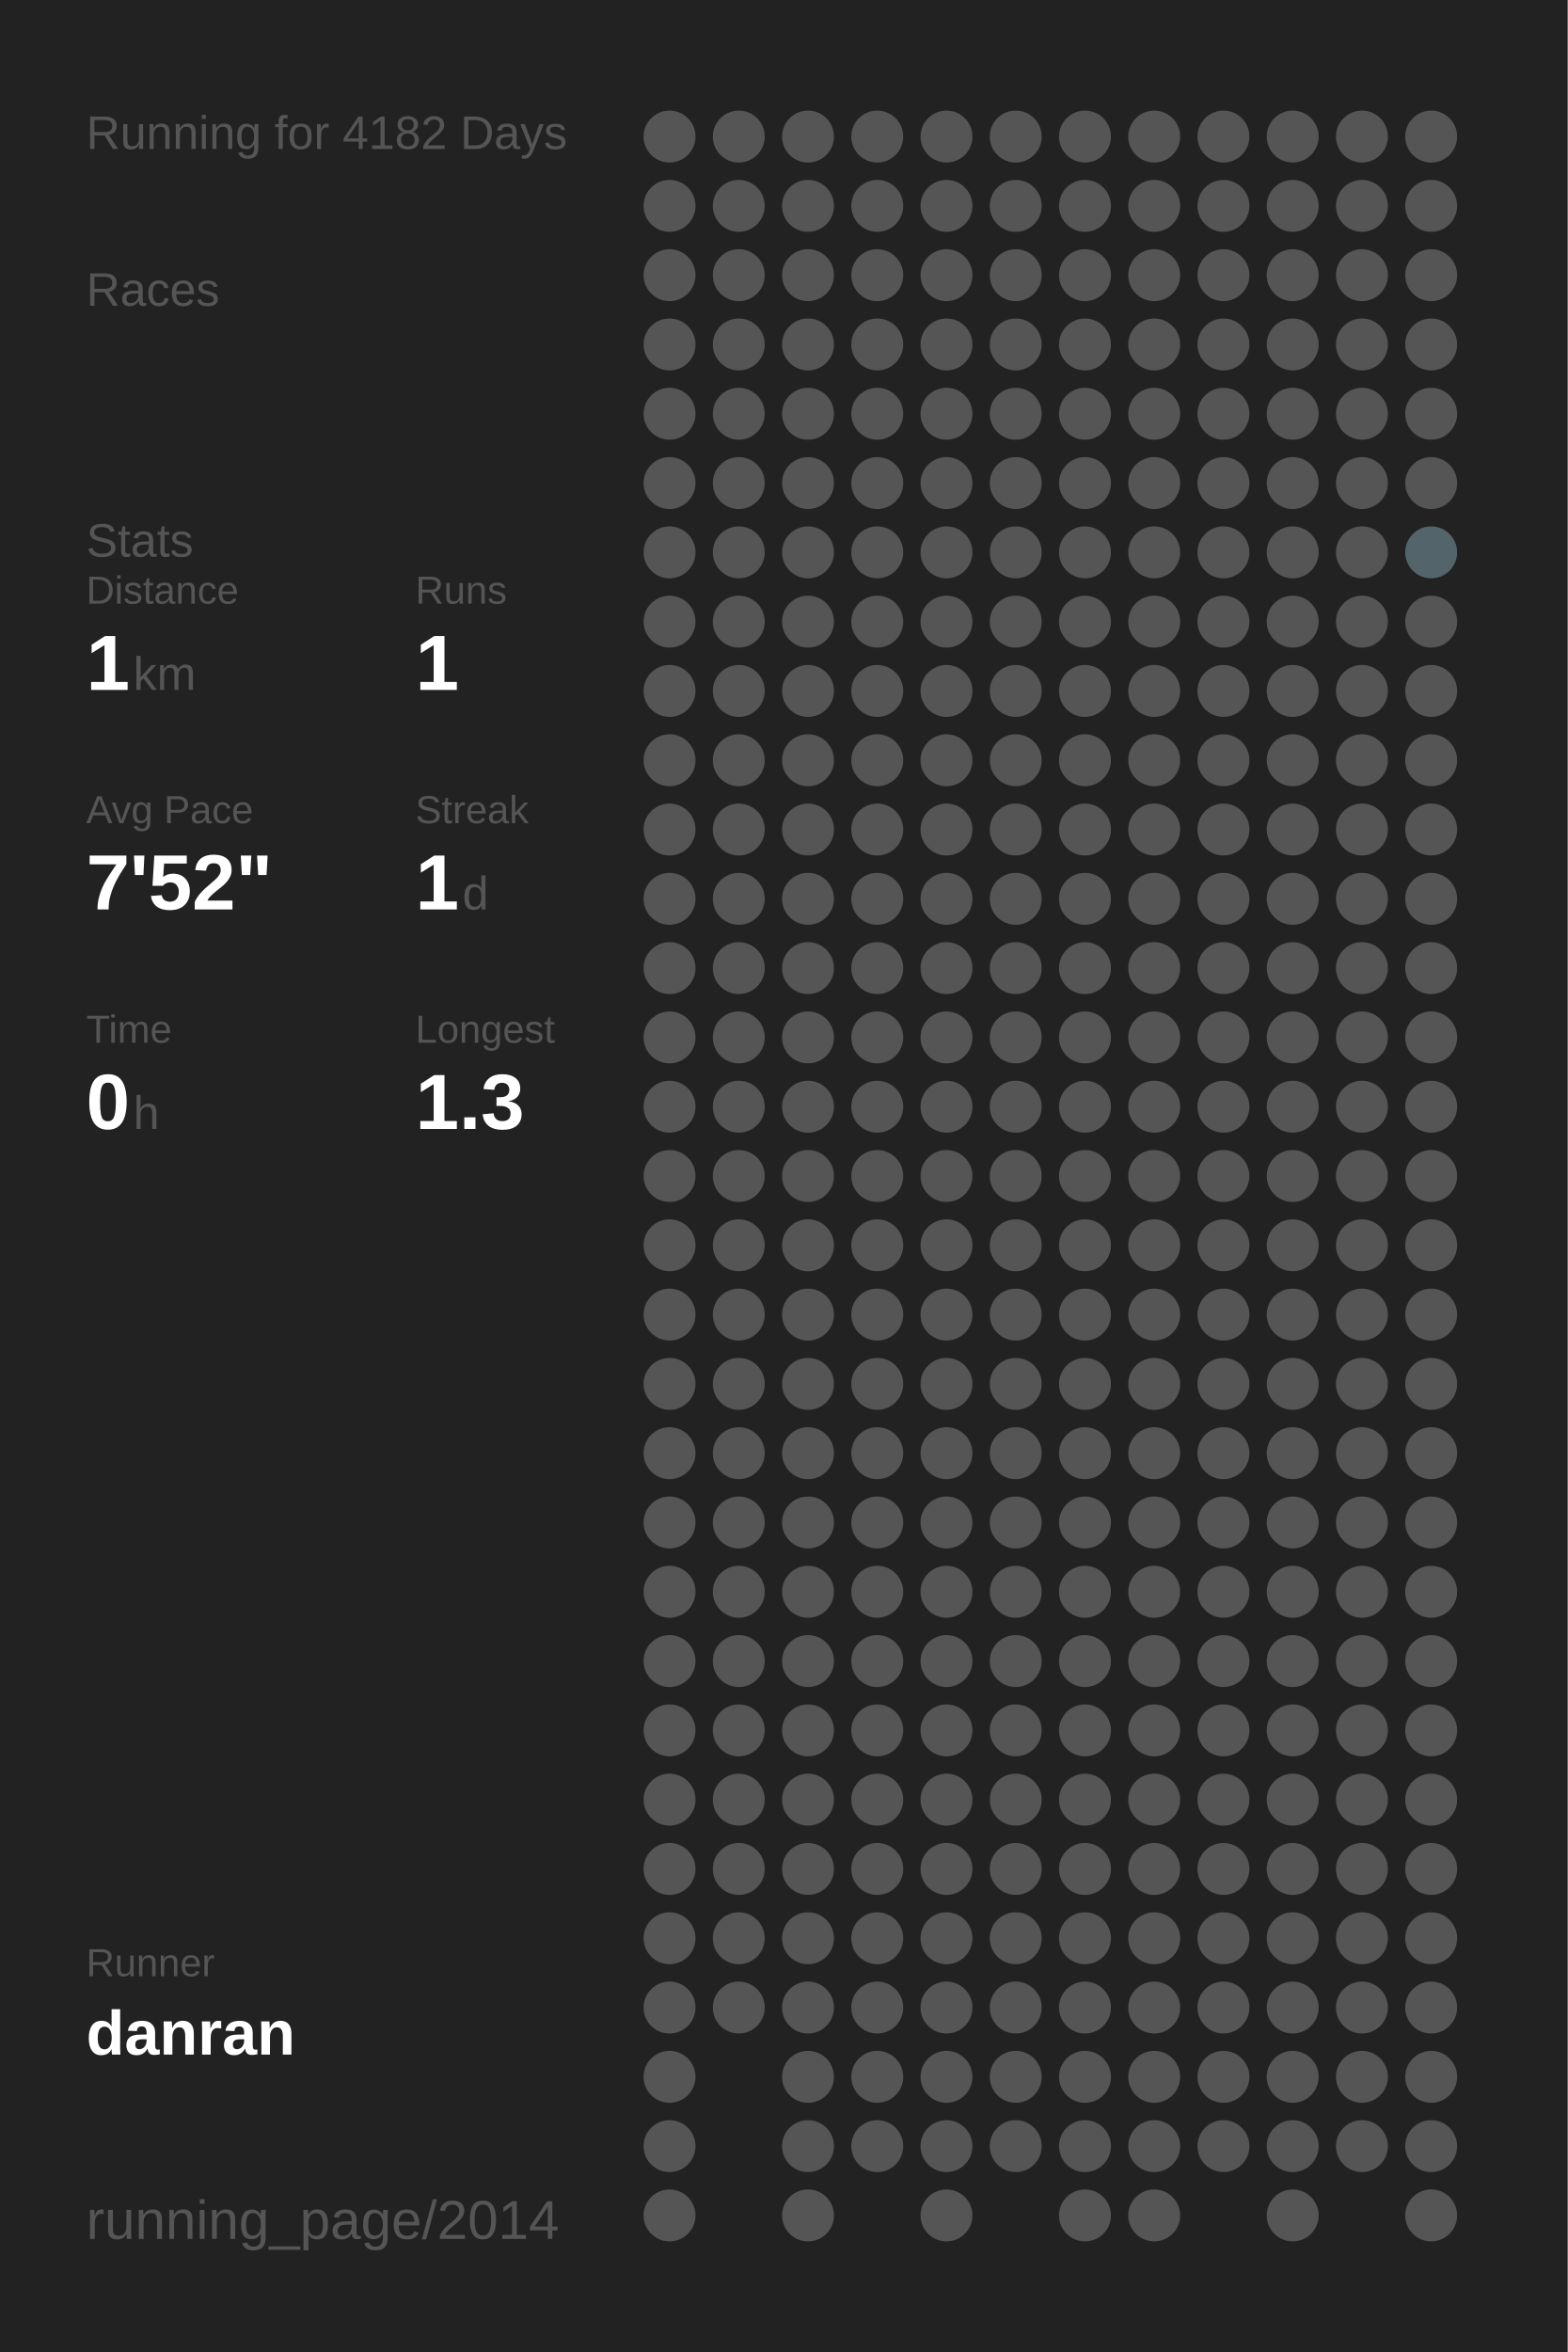
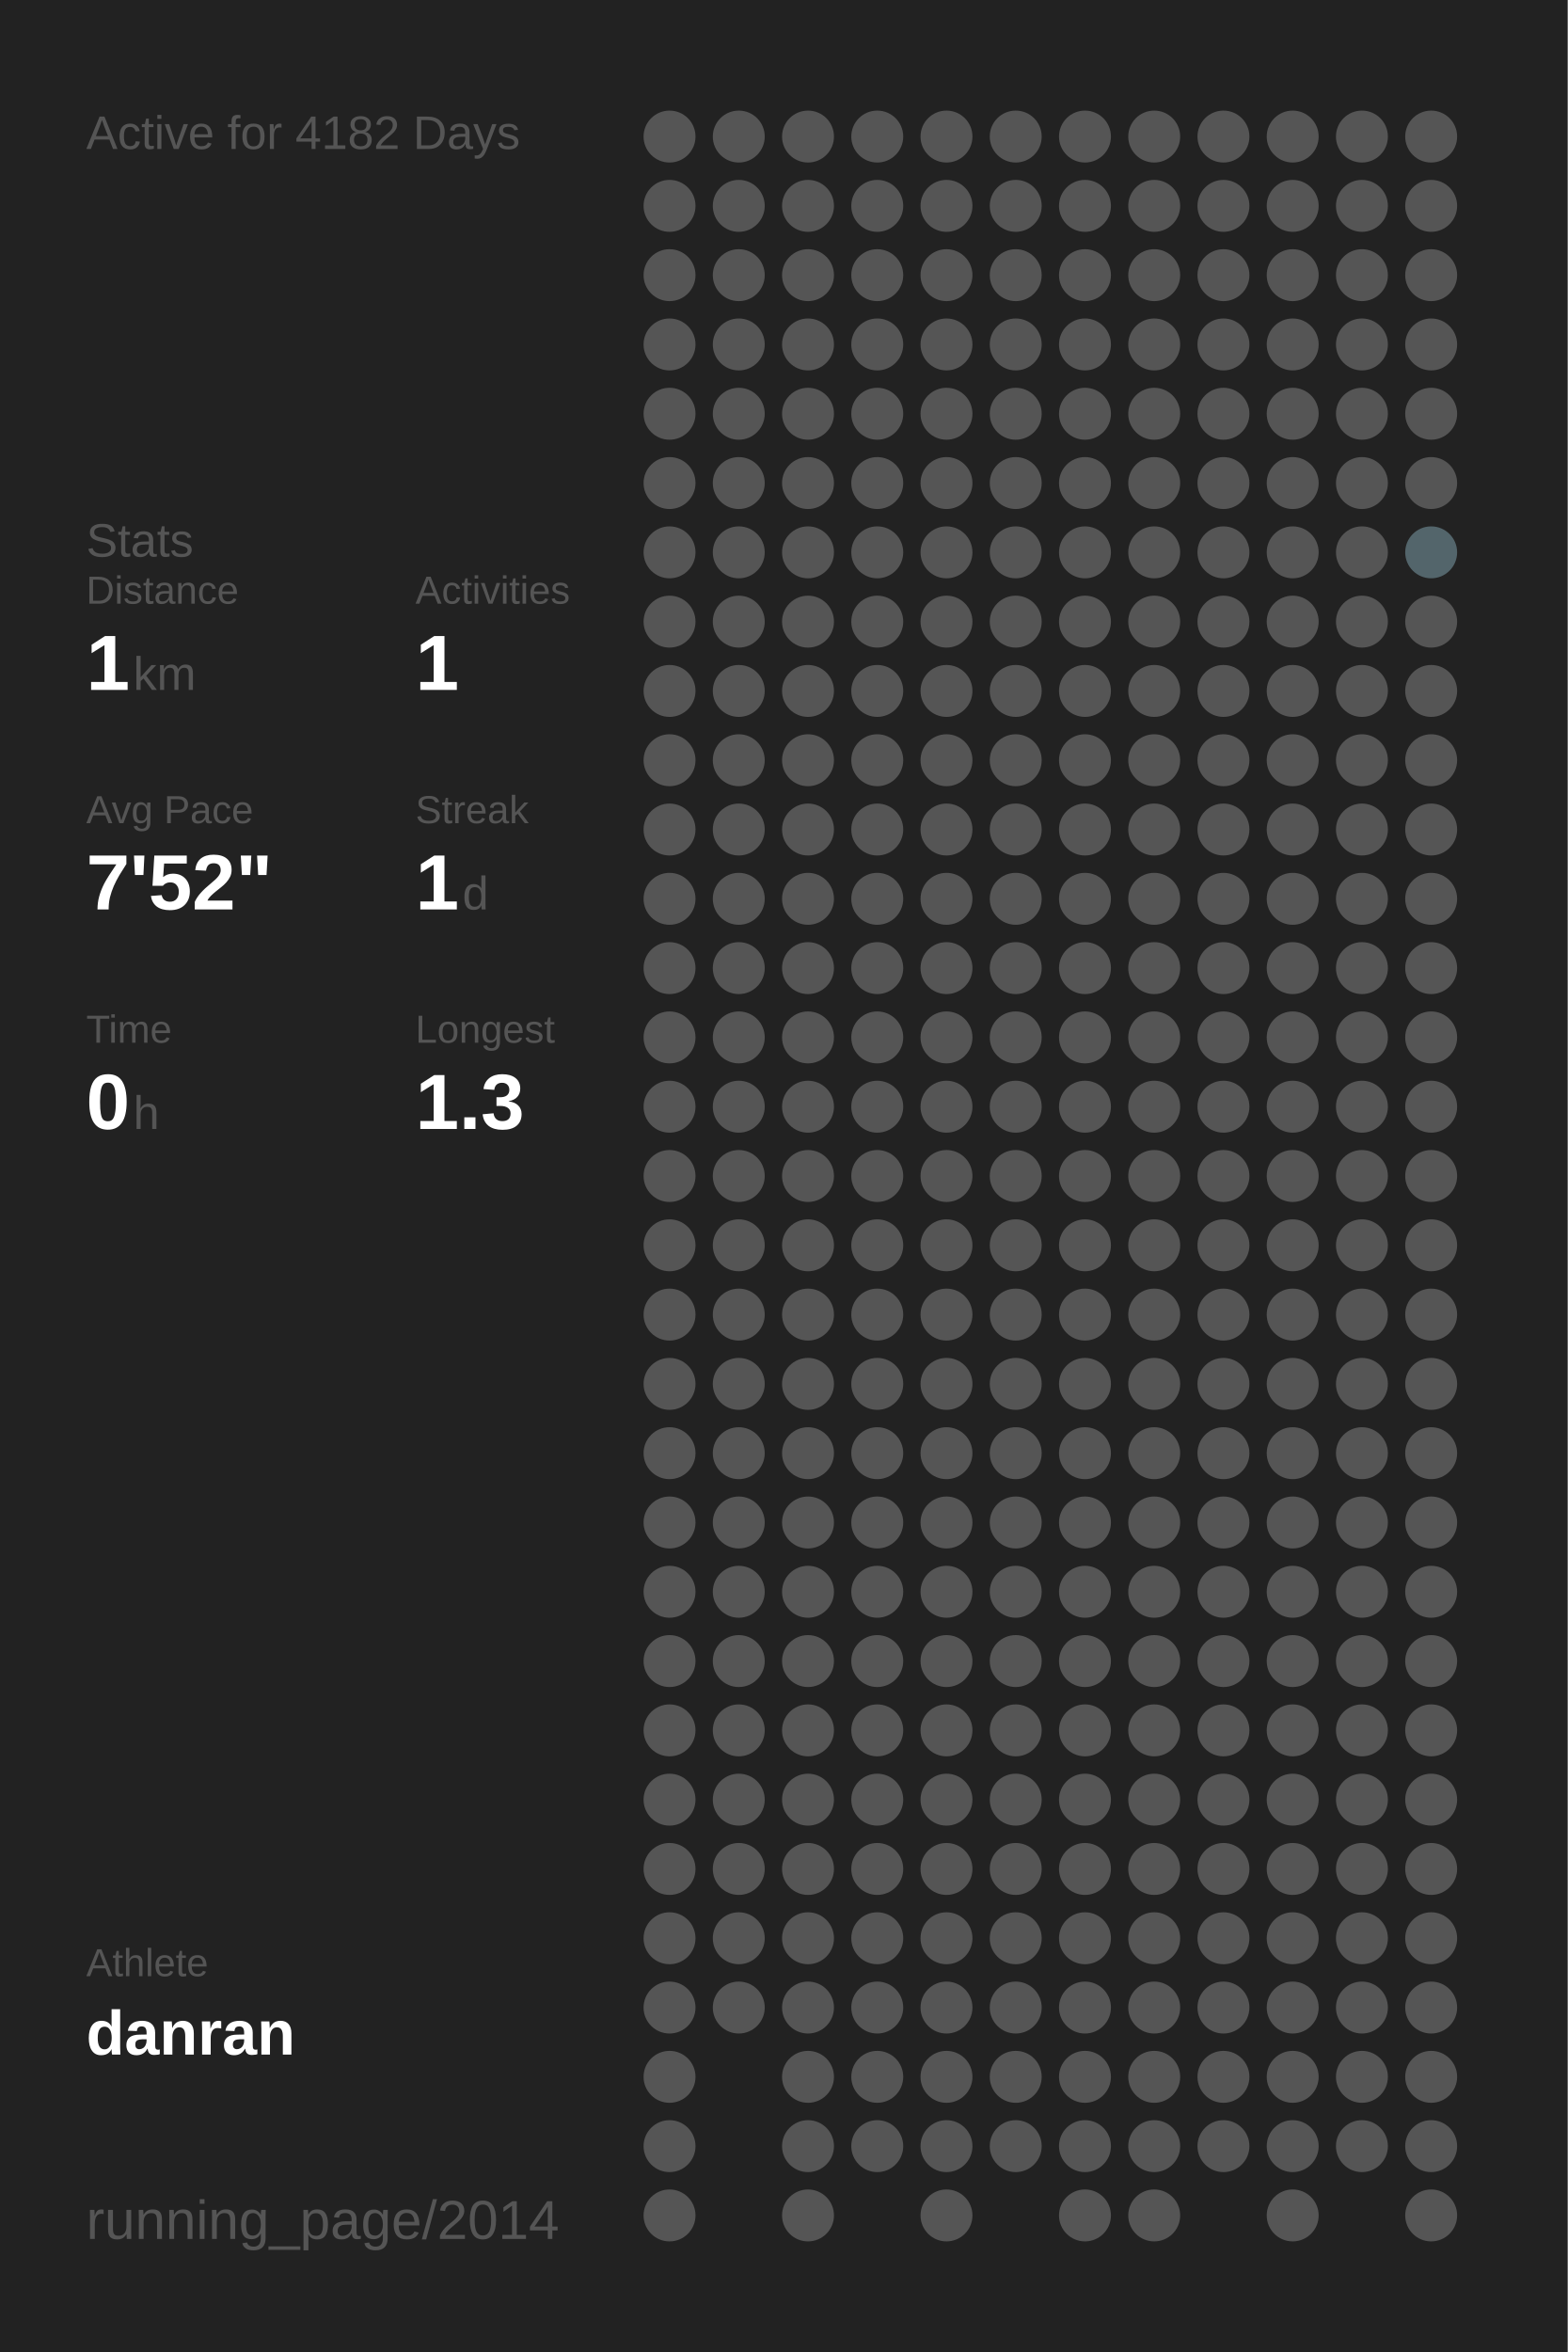
<svg xmlns="http://www.w3.org/2000/svg" baseProfile="full" height="300mm" version="1.1" viewBox="0,0,200,300" width="200mm">
  <defs />
  <rect fill="#222222" height="300" width="200" x="0" y="0" />
-   <text fill="#555555" style="font-size:6px; font-family:Arial;" x="11" y="19">Running for 4182 Days</text>
-   <text fill="#555555" style="font-size:6px; font-family:Arial;" x="11" y="39">Races</text>
+   <text fill="#555555" style="font-size:6px; font-family:Arial;" x="11" y="19">Active for 4182 Days</text>
  <text fill="#555555" style="font-size:6px; font-family:Arial;" x="11" y="71">Stats</text>
  <text fill="#555555" style="font-size:5px; font-family:Arial;" x="11" y="77">Distance</text>
  <text fill="#FFFFFF" style="font-size:10px; font-family:Arial; font-weight:bold;" x="11" y="88">1</text>
  <text fill="#555555" style="font-size:6px; font-family:Arial;" x="17" y="88">km</text>
-   <text fill="#555555" style="font-size:5px; font-family:Arial;" x="53" y="77">Runs</text>
+   <text fill="#555555" style="font-size:5px; font-family:Arial;" x="53" y="77">Activities</text>
  <text fill="#FFFFFF" style="font-size:10px; font-family:Arial; font-weight:bold;" x="53" y="88">1</text>
  <text fill="#555555" style="font-size:5px; font-family:Arial;" x="11" y="105">Avg Pace</text>
  <text fill="#FFFFFF" style="font-size:10px; font-family:Arial; font-weight:bold;" x="11" y="116">7'52"</text>
  <text fill="#555555" style="font-size:5px; font-family:Arial;" x="53" y="105">Streak</text>
  <text fill="#FFFFFF" style="font-size:10px; font-family:Arial; font-weight:bold;" x="53" y="116">1</text>
  <text fill="#555555" style="font-size:6px; font-family:Arial;" x="59" y="116">d</text>
  <text fill="#555555" style="font-size:5px; font-family:Arial;" x="11" y="133">Time</text>
  <text fill="#FFFFFF" style="font-size:10px; font-family:Arial; font-weight:bold;" x="11" y="144">0</text>
  <text fill="#555555" style="font-size:6px; font-family:Arial;" x="17" y="144">h</text>
  <text fill="#555555" style="font-size:5px; font-family:Arial;" x="53" y="133">Longest</text>
  <text fill="#FFFFFF" style="font-size:10px; font-family:Arial; font-weight:bold;" x="53" y="144">1.3</text>
-   <text fill="#555555" style="font-size:5px; font-family:Arial;" x="11" y="252.065">Runner</text>
+   <text fill="#555555" style="font-size:5px; font-family:Arial;" x="11" y="252.065">Athlete</text>
  <text fill="#FFFFFF" style="font-size:8px; font-family:Arial; font-weight:bold;" x="11" y="262.065">danran</text>
  <text fill="#555555" style="font-size:7px; font-family:Arial;" x="11" y="285.581">running_page/2014</text>
  <circle cx="85.417" cy="17.419" fill="#555555" r="3.312" />
  <circle cx="85.417" cy="26.258" fill="#555555" r="3.312" />
  <circle cx="85.417" cy="35.097" fill="#555555" r="3.312" />
  <circle cx="85.417" cy="43.935" fill="#555555" r="3.312" />
  <circle cx="85.417" cy="52.774" fill="#555555" r="3.312" />
  <circle cx="85.417" cy="61.613" fill="#555555" r="3.312" />
  <circle cx="85.417" cy="70.452" fill="#555555" r="3.312" />
  <circle cx="85.417" cy="79.29" fill="#555555" r="3.312" />
  <circle cx="85.417" cy="88.129" fill="#555555" r="3.312" />
  <circle cx="85.417" cy="96.968" fill="#555555" r="3.312" />
  <circle cx="85.417" cy="105.806" fill="#555555" r="3.312" />
  <circle cx="85.417" cy="114.645" fill="#555555" r="3.312" />
  <circle cx="85.417" cy="123.484" fill="#555555" r="3.312" />
  <circle cx="85.417" cy="132.323" fill="#555555" r="3.312" />
  <circle cx="85.417" cy="141.161" fill="#555555" r="3.312" />
  <circle cx="85.417" cy="150" fill="#555555" r="3.312" />
  <circle cx="85.417" cy="158.839" fill="#555555" r="3.312" />
  <circle cx="85.417" cy="167.677" fill="#555555" r="3.312" />
  <circle cx="85.417" cy="176.516" fill="#555555" r="3.312" />
  <circle cx="85.417" cy="185.355" fill="#555555" r="3.312" />
  <circle cx="85.417" cy="194.194" fill="#555555" r="3.312" />
  <circle cx="85.417" cy="203.032" fill="#555555" r="3.312" />
  <circle cx="85.417" cy="211.871" fill="#555555" r="3.312" />
  <circle cx="85.417" cy="220.71" fill="#555555" r="3.312" />
  <circle cx="85.417" cy="229.548" fill="#555555" r="3.312" />
  <circle cx="85.417" cy="238.387" fill="#555555" r="3.312" />
  <circle cx="85.417" cy="247.226" fill="#555555" r="3.312" />
  <circle cx="85.417" cy="256.065" fill="#555555" r="3.312" />
  <circle cx="85.417" cy="264.903" fill="#555555" r="3.312" />
  <circle cx="85.417" cy="273.742" fill="#555555" r="3.312" />
  <circle cx="85.417" cy="282.581" fill="#555555" r="3.312" />
  <circle cx="94.25" cy="17.419" fill="#555555" r="3.312" />
  <circle cx="94.25" cy="26.258" fill="#555555" r="3.312" />
  <circle cx="94.25" cy="35.097" fill="#555555" r="3.312" />
  <circle cx="94.25" cy="43.935" fill="#555555" r="3.312" />
  <circle cx="94.25" cy="52.774" fill="#555555" r="3.312" />
  <circle cx="94.25" cy="61.613" fill="#555555" r="3.312" />
  <circle cx="94.25" cy="70.452" fill="#555555" r="3.312" />
  <circle cx="94.25" cy="79.29" fill="#555555" r="3.312" />
  <circle cx="94.25" cy="88.129" fill="#555555" r="3.312" />
  <circle cx="94.25" cy="96.968" fill="#555555" r="3.312" />
  <circle cx="94.25" cy="105.806" fill="#555555" r="3.312" />
  <circle cx="94.25" cy="114.645" fill="#555555" r="3.312" />
  <circle cx="94.25" cy="123.484" fill="#555555" r="3.312" />
  <circle cx="94.25" cy="132.323" fill="#555555" r="3.312" />
  <circle cx="94.25" cy="141.161" fill="#555555" r="3.312" />
  <circle cx="94.25" cy="150" fill="#555555" r="3.312" />
  <circle cx="94.25" cy="158.839" fill="#555555" r="3.312" />
  <circle cx="94.25" cy="167.677" fill="#555555" r="3.312" />
  <circle cx="94.25" cy="176.516" fill="#555555" r="3.312" />
  <circle cx="94.25" cy="185.355" fill="#555555" r="3.312" />
  <circle cx="94.25" cy="194.194" fill="#555555" r="3.312" />
  <circle cx="94.25" cy="203.032" fill="#555555" r="3.312" />
  <circle cx="94.25" cy="211.871" fill="#555555" r="3.312" />
  <circle cx="94.25" cy="220.71" fill="#555555" r="3.312" />
  <circle cx="94.25" cy="229.548" fill="#555555" r="3.312" />
  <circle cx="94.25" cy="238.387" fill="#555555" r="3.312" />
  <circle cx="94.25" cy="247.226" fill="#555555" r="3.312" />
  <circle cx="94.25" cy="256.065" fill="#555555" r="3.312" />
  <circle cx="103.083" cy="17.419" fill="#555555" r="3.312" />
  <circle cx="103.083" cy="26.258" fill="#555555" r="3.312" />
  <circle cx="103.083" cy="35.097" fill="#555555" r="3.312" />
  <circle cx="103.083" cy="43.935" fill="#555555" r="3.312" />
  <circle cx="103.083" cy="52.774" fill="#555555" r="3.312" />
  <circle cx="103.083" cy="61.613" fill="#555555" r="3.312" />
  <circle cx="103.083" cy="70.452" fill="#555555" r="3.312" />
  <circle cx="103.083" cy="79.29" fill="#555555" r="3.312" />
  <circle cx="103.083" cy="88.129" fill="#555555" r="3.312" />
  <circle cx="103.083" cy="96.968" fill="#555555" r="3.312" />
  <circle cx="103.083" cy="105.806" fill="#555555" r="3.312" />
  <circle cx="103.083" cy="114.645" fill="#555555" r="3.312" />
  <circle cx="103.083" cy="123.484" fill="#555555" r="3.312" />
  <circle cx="103.083" cy="132.323" fill="#555555" r="3.312" />
  <circle cx="103.083" cy="141.161" fill="#555555" r="3.312" />
  <circle cx="103.083" cy="150" fill="#555555" r="3.312" />
  <circle cx="103.083" cy="158.839" fill="#555555" r="3.312" />
  <circle cx="103.083" cy="167.677" fill="#555555" r="3.312" />
  <circle cx="103.083" cy="176.516" fill="#555555" r="3.312" />
  <circle cx="103.083" cy="185.355" fill="#555555" r="3.312" />
  <circle cx="103.083" cy="194.194" fill="#555555" r="3.312" />
  <circle cx="103.083" cy="203.032" fill="#555555" r="3.312" />
  <circle cx="103.083" cy="211.871" fill="#555555" r="3.312" />
  <circle cx="103.083" cy="220.71" fill="#555555" r="3.312" />
  <circle cx="103.083" cy="229.548" fill="#555555" r="3.312" />
  <circle cx="103.083" cy="238.387" fill="#555555" r="3.312" />
  <circle cx="103.083" cy="247.226" fill="#555555" r="3.312" />
  <circle cx="103.083" cy="256.065" fill="#555555" r="3.312" />
  <circle cx="103.083" cy="264.903" fill="#555555" r="3.312" />
  <circle cx="103.083" cy="273.742" fill="#555555" r="3.312" />
  <circle cx="103.083" cy="282.581" fill="#555555" r="3.312" />
  <circle cx="111.917" cy="17.419" fill="#555555" r="3.312" />
  <circle cx="111.917" cy="26.258" fill="#555555" r="3.312" />
  <circle cx="111.917" cy="35.097" fill="#555555" r="3.312" />
  <circle cx="111.917" cy="43.935" fill="#555555" r="3.312" />
  <circle cx="111.917" cy="52.774" fill="#555555" r="3.312" />
  <circle cx="111.917" cy="61.613" fill="#555555" r="3.312" />
  <circle cx="111.917" cy="70.452" fill="#555555" r="3.312" />
  <circle cx="111.917" cy="79.29" fill="#555555" r="3.312" />
  <circle cx="111.917" cy="88.129" fill="#555555" r="3.312" />
  <circle cx="111.917" cy="96.968" fill="#555555" r="3.312" />
  <circle cx="111.917" cy="105.806" fill="#555555" r="3.312" />
  <circle cx="111.917" cy="114.645" fill="#555555" r="3.312" />
  <circle cx="111.917" cy="123.484" fill="#555555" r="3.312" />
  <circle cx="111.917" cy="132.323" fill="#555555" r="3.312" />
  <circle cx="111.917" cy="141.161" fill="#555555" r="3.312" />
  <circle cx="111.917" cy="150" fill="#555555" r="3.312" />
  <circle cx="111.917" cy="158.839" fill="#555555" r="3.312" />
  <circle cx="111.917" cy="167.677" fill="#555555" r="3.312" />
  <circle cx="111.917" cy="176.516" fill="#555555" r="3.312" />
  <circle cx="111.917" cy="185.355" fill="#555555" r="3.312" />
  <circle cx="111.917" cy="194.194" fill="#555555" r="3.312" />
  <circle cx="111.917" cy="203.032" fill="#555555" r="3.312" />
  <circle cx="111.917" cy="211.871" fill="#555555" r="3.312" />
  <circle cx="111.917" cy="220.71" fill="#555555" r="3.312" />
  <circle cx="111.917" cy="229.548" fill="#555555" r="3.312" />
  <circle cx="111.917" cy="238.387" fill="#555555" r="3.312" />
  <circle cx="111.917" cy="247.226" fill="#555555" r="3.312" />
  <circle cx="111.917" cy="256.065" fill="#555555" r="3.312" />
  <circle cx="111.917" cy="264.903" fill="#555555" r="3.312" />
  <circle cx="111.917" cy="273.742" fill="#555555" r="3.312" />
  <circle cx="120.75" cy="17.419" fill="#555555" r="3.312" />
  <circle cx="120.75" cy="26.258" fill="#555555" r="3.312" />
  <circle cx="120.75" cy="35.097" fill="#555555" r="3.312" />
  <circle cx="120.75" cy="43.935" fill="#555555" r="3.312" />
  <circle cx="120.75" cy="52.774" fill="#555555" r="3.312" />
  <circle cx="120.75" cy="61.613" fill="#555555" r="3.312" />
  <circle cx="120.75" cy="70.452" fill="#555555" r="3.312" />
  <circle cx="120.75" cy="79.29" fill="#555555" r="3.312" />
  <circle cx="120.75" cy="88.129" fill="#555555" r="3.312" />
  <circle cx="120.75" cy="96.968" fill="#555555" r="3.312" />
  <circle cx="120.75" cy="105.806" fill="#555555" r="3.312" />
  <circle cx="120.75" cy="114.645" fill="#555555" r="3.312" />
  <circle cx="120.75" cy="123.484" fill="#555555" r="3.312" />
  <circle cx="120.75" cy="132.323" fill="#555555" r="3.312" />
  <circle cx="120.75" cy="141.161" fill="#555555" r="3.312" />
  <circle cx="120.75" cy="150" fill="#555555" r="3.312" />
  <circle cx="120.75" cy="158.839" fill="#555555" r="3.312" />
  <circle cx="120.75" cy="167.677" fill="#555555" r="3.312" />
  <circle cx="120.75" cy="176.516" fill="#555555" r="3.312" />
  <circle cx="120.75" cy="185.355" fill="#555555" r="3.312" />
  <circle cx="120.75" cy="194.194" fill="#555555" r="3.312" />
  <circle cx="120.75" cy="203.032" fill="#555555" r="3.312" />
  <circle cx="120.75" cy="211.871" fill="#555555" r="3.312" />
  <circle cx="120.75" cy="220.71" fill="#555555" r="3.312" />
  <circle cx="120.75" cy="229.548" fill="#555555" r="3.312" />
  <circle cx="120.75" cy="238.387" fill="#555555" r="3.312" />
  <circle cx="120.75" cy="247.226" fill="#555555" r="3.312" />
  <circle cx="120.75" cy="256.065" fill="#555555" r="3.312" />
  <circle cx="120.75" cy="264.903" fill="#555555" r="3.312" />
  <circle cx="120.75" cy="273.742" fill="#555555" r="3.312" />
  <circle cx="120.75" cy="282.581" fill="#555555" r="3.312" />
  <circle cx="129.583" cy="17.419" fill="#555555" r="3.312" />
  <circle cx="129.583" cy="26.258" fill="#555555" r="3.312" />
  <circle cx="129.583" cy="35.097" fill="#555555" r="3.312" />
  <circle cx="129.583" cy="43.935" fill="#555555" r="3.312" />
  <circle cx="129.583" cy="52.774" fill="#555555" r="3.312" />
  <circle cx="129.583" cy="61.613" fill="#555555" r="3.312" />
  <circle cx="129.583" cy="70.452" fill="#555555" r="3.312" />
  <circle cx="129.583" cy="79.29" fill="#555555" r="3.312" />
  <circle cx="129.583" cy="88.129" fill="#555555" r="3.312" />
  <circle cx="129.583" cy="96.968" fill="#555555" r="3.312" />
  <circle cx="129.583" cy="105.806" fill="#555555" r="3.312" />
  <circle cx="129.583" cy="114.645" fill="#555555" r="3.312" />
  <circle cx="129.583" cy="123.484" fill="#555555" r="3.312" />
  <circle cx="129.583" cy="132.323" fill="#555555" r="3.312" />
  <circle cx="129.583" cy="141.161" fill="#555555" r="3.312" />
  <circle cx="129.583" cy="150" fill="#555555" r="3.312" />
  <circle cx="129.583" cy="158.839" fill="#555555" r="3.312" />
  <circle cx="129.583" cy="167.677" fill="#555555" r="3.312" />
  <circle cx="129.583" cy="176.516" fill="#555555" r="3.312" />
  <circle cx="129.583" cy="185.355" fill="#555555" r="3.312" />
  <circle cx="129.583" cy="194.194" fill="#555555" r="3.312" />
  <circle cx="129.583" cy="203.032" fill="#555555" r="3.312" />
  <circle cx="129.583" cy="211.871" fill="#555555" r="3.312" />
  <circle cx="129.583" cy="220.71" fill="#555555" r="3.312" />
  <circle cx="129.583" cy="229.548" fill="#555555" r="3.312" />
  <circle cx="129.583" cy="238.387" fill="#555555" r="3.312" />
  <circle cx="129.583" cy="247.226" fill="#555555" r="3.312" />
  <circle cx="129.583" cy="256.065" fill="#555555" r="3.312" />
  <circle cx="129.583" cy="264.903" fill="#555555" r="3.312" />
  <circle cx="129.583" cy="273.742" fill="#555555" r="3.312" />
  <circle cx="138.417" cy="17.419" fill="#555555" r="3.312" />
  <circle cx="138.417" cy="26.258" fill="#555555" r="3.312" />
  <circle cx="138.417" cy="35.097" fill="#555555" r="3.312" />
  <circle cx="138.417" cy="43.935" fill="#555555" r="3.312" />
  <circle cx="138.417" cy="52.774" fill="#555555" r="3.312" />
  <circle cx="138.417" cy="61.613" fill="#555555" r="3.312" />
  <circle cx="138.417" cy="70.452" fill="#555555" r="3.312" />
  <circle cx="138.417" cy="79.29" fill="#555555" r="3.312" />
  <circle cx="138.417" cy="88.129" fill="#555555" r="3.312" />
  <circle cx="138.417" cy="96.968" fill="#555555" r="3.312" />
  <circle cx="138.417" cy="105.806" fill="#555555" r="3.312" />
  <circle cx="138.417" cy="114.645" fill="#555555" r="3.312" />
  <circle cx="138.417" cy="123.484" fill="#555555" r="3.312" />
  <circle cx="138.417" cy="132.323" fill="#555555" r="3.312" />
  <circle cx="138.417" cy="141.161" fill="#555555" r="3.312" />
  <circle cx="138.417" cy="150" fill="#555555" r="3.312" />
  <circle cx="138.417" cy="158.839" fill="#555555" r="3.312" />
  <circle cx="138.417" cy="167.677" fill="#555555" r="3.312" />
  <circle cx="138.417" cy="176.516" fill="#555555" r="3.312" />
  <circle cx="138.417" cy="185.355" fill="#555555" r="3.312" />
  <circle cx="138.417" cy="194.194" fill="#555555" r="3.312" />
  <circle cx="138.417" cy="203.032" fill="#555555" r="3.312" />
  <circle cx="138.417" cy="211.871" fill="#555555" r="3.312" />
  <circle cx="138.417" cy="220.71" fill="#555555" r="3.312" />
  <circle cx="138.417" cy="229.548" fill="#555555" r="3.312" />
  <circle cx="138.417" cy="238.387" fill="#555555" r="3.312" />
  <circle cx="138.417" cy="247.226" fill="#555555" r="3.312" />
  <circle cx="138.417" cy="256.065" fill="#555555" r="3.312" />
  <circle cx="138.417" cy="264.903" fill="#555555" r="3.312" />
  <circle cx="138.417" cy="273.742" fill="#555555" r="3.312" />
  <circle cx="138.417" cy="282.581" fill="#555555" r="3.312" />
  <circle cx="147.25" cy="17.419" fill="#555555" r="3.312" />
  <circle cx="147.25" cy="26.258" fill="#555555" r="3.312" />
  <circle cx="147.25" cy="35.097" fill="#555555" r="3.312" />
  <circle cx="147.25" cy="43.935" fill="#555555" r="3.312" />
  <circle cx="147.25" cy="52.774" fill="#555555" r="3.312" />
  <circle cx="147.25" cy="61.613" fill="#555555" r="3.312" />
  <circle cx="147.25" cy="70.452" fill="#555555" r="3.312" />
  <circle cx="147.25" cy="79.29" fill="#555555" r="3.312" />
  <circle cx="147.25" cy="88.129" fill="#555555" r="3.312" />
  <circle cx="147.25" cy="96.968" fill="#555555" r="3.312" />
  <circle cx="147.25" cy="105.806" fill="#555555" r="3.312" />
  <circle cx="147.25" cy="114.645" fill="#555555" r="3.312" />
  <circle cx="147.25" cy="123.484" fill="#555555" r="3.312" />
  <circle cx="147.25" cy="132.323" fill="#555555" r="3.312" />
  <circle cx="147.25" cy="141.161" fill="#555555" r="3.312" />
  <circle cx="147.25" cy="150" fill="#555555" r="3.312" />
  <circle cx="147.25" cy="158.839" fill="#555555" r="3.312" />
  <circle cx="147.25" cy="167.677" fill="#555555" r="3.312" />
  <circle cx="147.25" cy="176.516" fill="#555555" r="3.312" />
  <circle cx="147.25" cy="185.355" fill="#555555" r="3.312" />
  <circle cx="147.25" cy="194.194" fill="#555555" r="3.312" />
  <circle cx="147.25" cy="203.032" fill="#555555" r="3.312" />
  <circle cx="147.25" cy="211.871" fill="#555555" r="3.312" />
  <circle cx="147.25" cy="220.71" fill="#555555" r="3.312" />
  <circle cx="147.25" cy="229.548" fill="#555555" r="3.312" />
  <circle cx="147.25" cy="238.387" fill="#555555" r="3.312" />
  <circle cx="147.25" cy="247.226" fill="#555555" r="3.312" />
  <circle cx="147.25" cy="256.065" fill="#555555" r="3.312" />
  <circle cx="147.25" cy="264.903" fill="#555555" r="3.312" />
  <circle cx="147.25" cy="273.742" fill="#555555" r="3.312" />
  <circle cx="147.25" cy="282.581" fill="#555555" r="3.312" />
  <circle cx="156.083" cy="17.419" fill="#555555" r="3.312" />
  <circle cx="156.083" cy="26.258" fill="#555555" r="3.312" />
  <circle cx="156.083" cy="35.097" fill="#555555" r="3.312" />
  <circle cx="156.083" cy="43.935" fill="#555555" r="3.312" />
  <circle cx="156.083" cy="52.774" fill="#555555" r="3.312" />
  <circle cx="156.083" cy="61.613" fill="#555555" r="3.312" />
  <circle cx="156.083" cy="70.452" fill="#555555" r="3.312" />
  <circle cx="156.083" cy="79.29" fill="#555555" r="3.312" />
  <circle cx="156.083" cy="88.129" fill="#555555" r="3.312" />
  <circle cx="156.083" cy="96.968" fill="#555555" r="3.312" />
  <circle cx="156.083" cy="105.806" fill="#555555" r="3.312" />
  <circle cx="156.083" cy="114.645" fill="#555555" r="3.312" />
  <circle cx="156.083" cy="123.484" fill="#555555" r="3.312" />
  <circle cx="156.083" cy="132.323" fill="#555555" r="3.312" />
  <circle cx="156.083" cy="141.161" fill="#555555" r="3.312" />
  <circle cx="156.083" cy="150" fill="#555555" r="3.312" />
  <circle cx="156.083" cy="158.839" fill="#555555" r="3.312" />
  <circle cx="156.083" cy="167.677" fill="#555555" r="3.312" />
  <circle cx="156.083" cy="176.516" fill="#555555" r="3.312" />
  <circle cx="156.083" cy="185.355" fill="#555555" r="3.312" />
  <circle cx="156.083" cy="194.194" fill="#555555" r="3.312" />
  <circle cx="156.083" cy="203.032" fill="#555555" r="3.312" />
  <circle cx="156.083" cy="211.871" fill="#555555" r="3.312" />
  <circle cx="156.083" cy="220.71" fill="#555555" r="3.312" />
  <circle cx="156.083" cy="229.548" fill="#555555" r="3.312" />
  <circle cx="156.083" cy="238.387" fill="#555555" r="3.312" />
  <circle cx="156.083" cy="247.226" fill="#555555" r="3.312" />
  <circle cx="156.083" cy="256.065" fill="#555555" r="3.312" />
  <circle cx="156.083" cy="264.903" fill="#555555" r="3.312" />
  <circle cx="156.083" cy="273.742" fill="#555555" r="3.312" />
  <circle cx="164.917" cy="17.419" fill="#555555" r="3.312" />
  <circle cx="164.917" cy="26.258" fill="#555555" r="3.312" />
  <circle cx="164.917" cy="35.097" fill="#555555" r="3.312" />
  <circle cx="164.917" cy="43.935" fill="#555555" r="3.312" />
  <circle cx="164.917" cy="52.774" fill="#555555" r="3.312" />
  <circle cx="164.917" cy="61.613" fill="#555555" r="3.312" />
  <circle cx="164.917" cy="70.452" fill="#555555" r="3.312" />
  <circle cx="164.917" cy="79.29" fill="#555555" r="3.312" />
  <circle cx="164.917" cy="88.129" fill="#555555" r="3.312" />
  <circle cx="164.917" cy="96.968" fill="#555555" r="3.312" />
  <circle cx="164.917" cy="105.806" fill="#555555" r="3.312" />
  <circle cx="164.917" cy="114.645" fill="#555555" r="3.312" />
  <circle cx="164.917" cy="123.484" fill="#555555" r="3.312" />
  <circle cx="164.917" cy="132.323" fill="#555555" r="3.312" />
  <circle cx="164.917" cy="141.161" fill="#555555" r="3.312" />
  <circle cx="164.917" cy="150" fill="#555555" r="3.312" />
  <circle cx="164.917" cy="158.839" fill="#555555" r="3.312" />
  <circle cx="164.917" cy="167.677" fill="#555555" r="3.312" />
  <circle cx="164.917" cy="176.516" fill="#555555" r="3.312" />
  <circle cx="164.917" cy="185.355" fill="#555555" r="3.312" />
  <circle cx="164.917" cy="194.194" fill="#555555" r="3.312" />
  <circle cx="164.917" cy="203.032" fill="#555555" r="3.312" />
  <circle cx="164.917" cy="211.871" fill="#555555" r="3.312" />
  <circle cx="164.917" cy="220.71" fill="#555555" r="3.312" />
  <circle cx="164.917" cy="229.548" fill="#555555" r="3.312" />
  <circle cx="164.917" cy="238.387" fill="#555555" r="3.312" />
  <circle cx="164.917" cy="247.226" fill="#555555" r="3.312" />
  <circle cx="164.917" cy="256.065" fill="#555555" r="3.312" />
  <circle cx="164.917" cy="264.903" fill="#555555" r="3.312" />
  <circle cx="164.917" cy="273.742" fill="#555555" r="3.312" />
  <circle cx="164.917" cy="282.581" fill="#555555" r="3.312" />
  <circle cx="173.75" cy="17.419" fill="#555555" r="3.312" />
  <circle cx="173.75" cy="26.258" fill="#555555" r="3.312" />
  <circle cx="173.75" cy="35.097" fill="#555555" r="3.312" />
  <circle cx="173.75" cy="43.935" fill="#555555" r="3.312" />
  <circle cx="173.75" cy="52.774" fill="#555555" r="3.312" />
  <circle cx="173.75" cy="61.613" fill="#555555" r="3.312" />
  <circle cx="173.75" cy="70.452" fill="#555555" r="3.312" />
  <circle cx="173.75" cy="79.29" fill="#555555" r="3.312" />
  <circle cx="173.75" cy="88.129" fill="#555555" r="3.312" />
  <circle cx="173.75" cy="96.968" fill="#555555" r="3.312" />
  <circle cx="173.75" cy="105.806" fill="#555555" r="3.312" />
  <circle cx="173.75" cy="114.645" fill="#555555" r="3.312" />
  <circle cx="173.75" cy="123.484" fill="#555555" r="3.312" />
  <circle cx="173.75" cy="132.323" fill="#555555" r="3.312" />
  <circle cx="173.75" cy="141.161" fill="#555555" r="3.312" />
  <circle cx="173.75" cy="150" fill="#555555" r="3.312" />
  <circle cx="173.75" cy="158.839" fill="#555555" r="3.312" />
  <circle cx="173.75" cy="167.677" fill="#555555" r="3.312" />
  <circle cx="173.75" cy="176.516" fill="#555555" r="3.312" />
  <circle cx="173.75" cy="185.355" fill="#555555" r="3.312" />
  <circle cx="173.75" cy="194.194" fill="#555555" r="3.312" />
  <circle cx="173.75" cy="203.032" fill="#555555" r="3.312" />
  <circle cx="173.75" cy="211.871" fill="#555555" r="3.312" />
  <circle cx="173.75" cy="220.71" fill="#555555" r="3.312" />
  <circle cx="173.75" cy="229.548" fill="#555555" r="3.312" />
  <circle cx="173.75" cy="238.387" fill="#555555" r="3.312" />
  <circle cx="173.75" cy="247.226" fill="#555555" r="3.312" />
  <circle cx="173.75" cy="256.065" fill="#555555" r="3.312" />
  <circle cx="173.75" cy="264.903" fill="#555555" r="3.312" />
  <circle cx="173.75" cy="273.742" fill="#555555" r="3.312" />
  <circle cx="182.583" cy="17.419" fill="#555555" r="3.312" />
  <circle cx="182.583" cy="26.258" fill="#555555" r="3.312" />
  <circle cx="182.583" cy="35.097" fill="#555555" r="3.312" />
  <circle cx="182.583" cy="43.935" fill="#555555" r="3.312" />
  <circle cx="182.583" cy="52.774" fill="#555555" r="3.312" />
  <circle cx="182.583" cy="61.613" fill="#555555" r="3.312" />
  <circle cx="182.583" cy="70.452" fill="#53656b" r="3.312" />
  <circle cx="182.583" cy="79.29" fill="#555555" r="3.312" />
  <circle cx="182.583" cy="88.129" fill="#555555" r="3.312" />
  <circle cx="182.583" cy="96.968" fill="#555555" r="3.312" />
  <circle cx="182.583" cy="105.806" fill="#555555" r="3.312" />
  <circle cx="182.583" cy="114.645" fill="#555555" r="3.312" />
  <circle cx="182.583" cy="123.484" fill="#555555" r="3.312" />
  <circle cx="182.583" cy="132.323" fill="#555555" r="3.312" />
  <circle cx="182.583" cy="141.161" fill="#555555" r="3.312" />
  <circle cx="182.583" cy="150" fill="#555555" r="3.312" />
  <circle cx="182.583" cy="158.839" fill="#555555" r="3.312" />
  <circle cx="182.583" cy="167.677" fill="#555555" r="3.312" />
  <circle cx="182.583" cy="176.516" fill="#555555" r="3.312" />
  <circle cx="182.583" cy="185.355" fill="#555555" r="3.312" />
  <circle cx="182.583" cy="194.194" fill="#555555" r="3.312" />
  <circle cx="182.583" cy="203.032" fill="#555555" r="3.312" />
  <circle cx="182.583" cy="211.871" fill="#555555" r="3.312" />
  <circle cx="182.583" cy="220.71" fill="#555555" r="3.312" />
  <circle cx="182.583" cy="229.548" fill="#555555" r="3.312" />
  <circle cx="182.583" cy="238.387" fill="#555555" r="3.312" />
  <circle cx="182.583" cy="247.226" fill="#555555" r="3.312" />
  <circle cx="182.583" cy="256.065" fill="#555555" r="3.312" />
  <circle cx="182.583" cy="264.903" fill="#555555" r="3.312" />
  <circle cx="182.583" cy="273.742" fill="#555555" r="3.312" />
  <circle cx="182.583" cy="282.581" fill="#555555" r="3.312" />
</svg>
